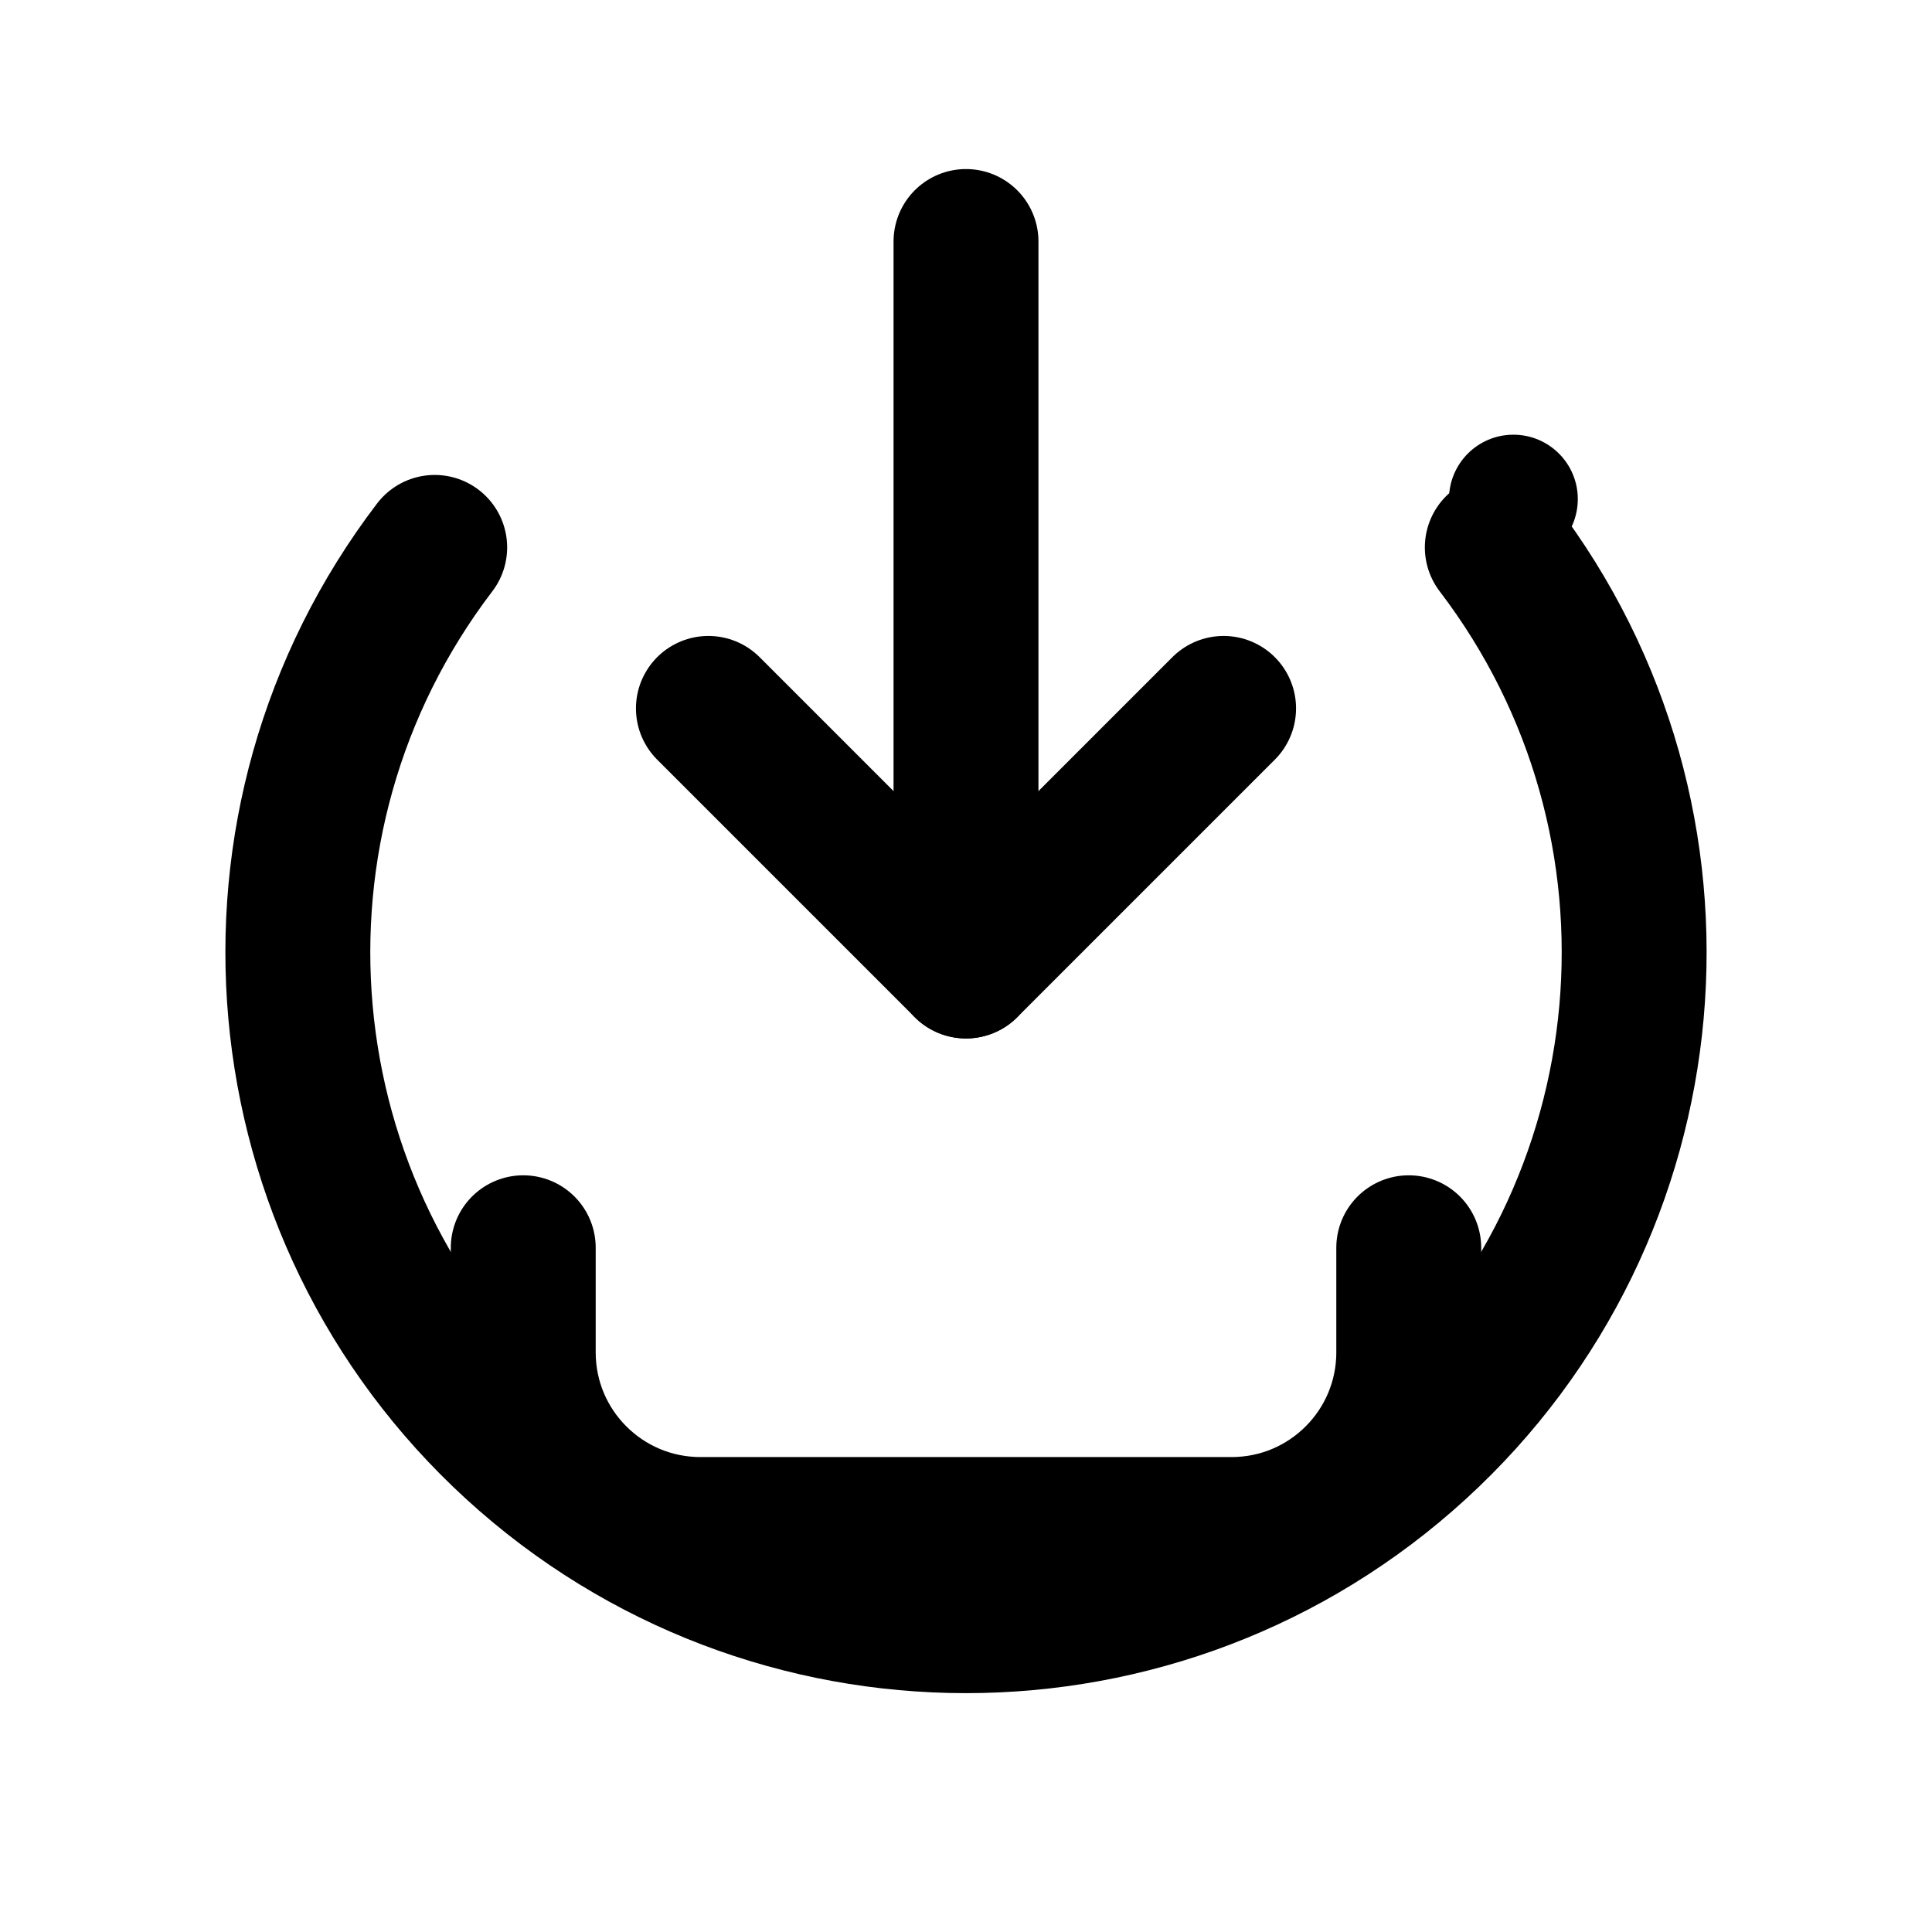
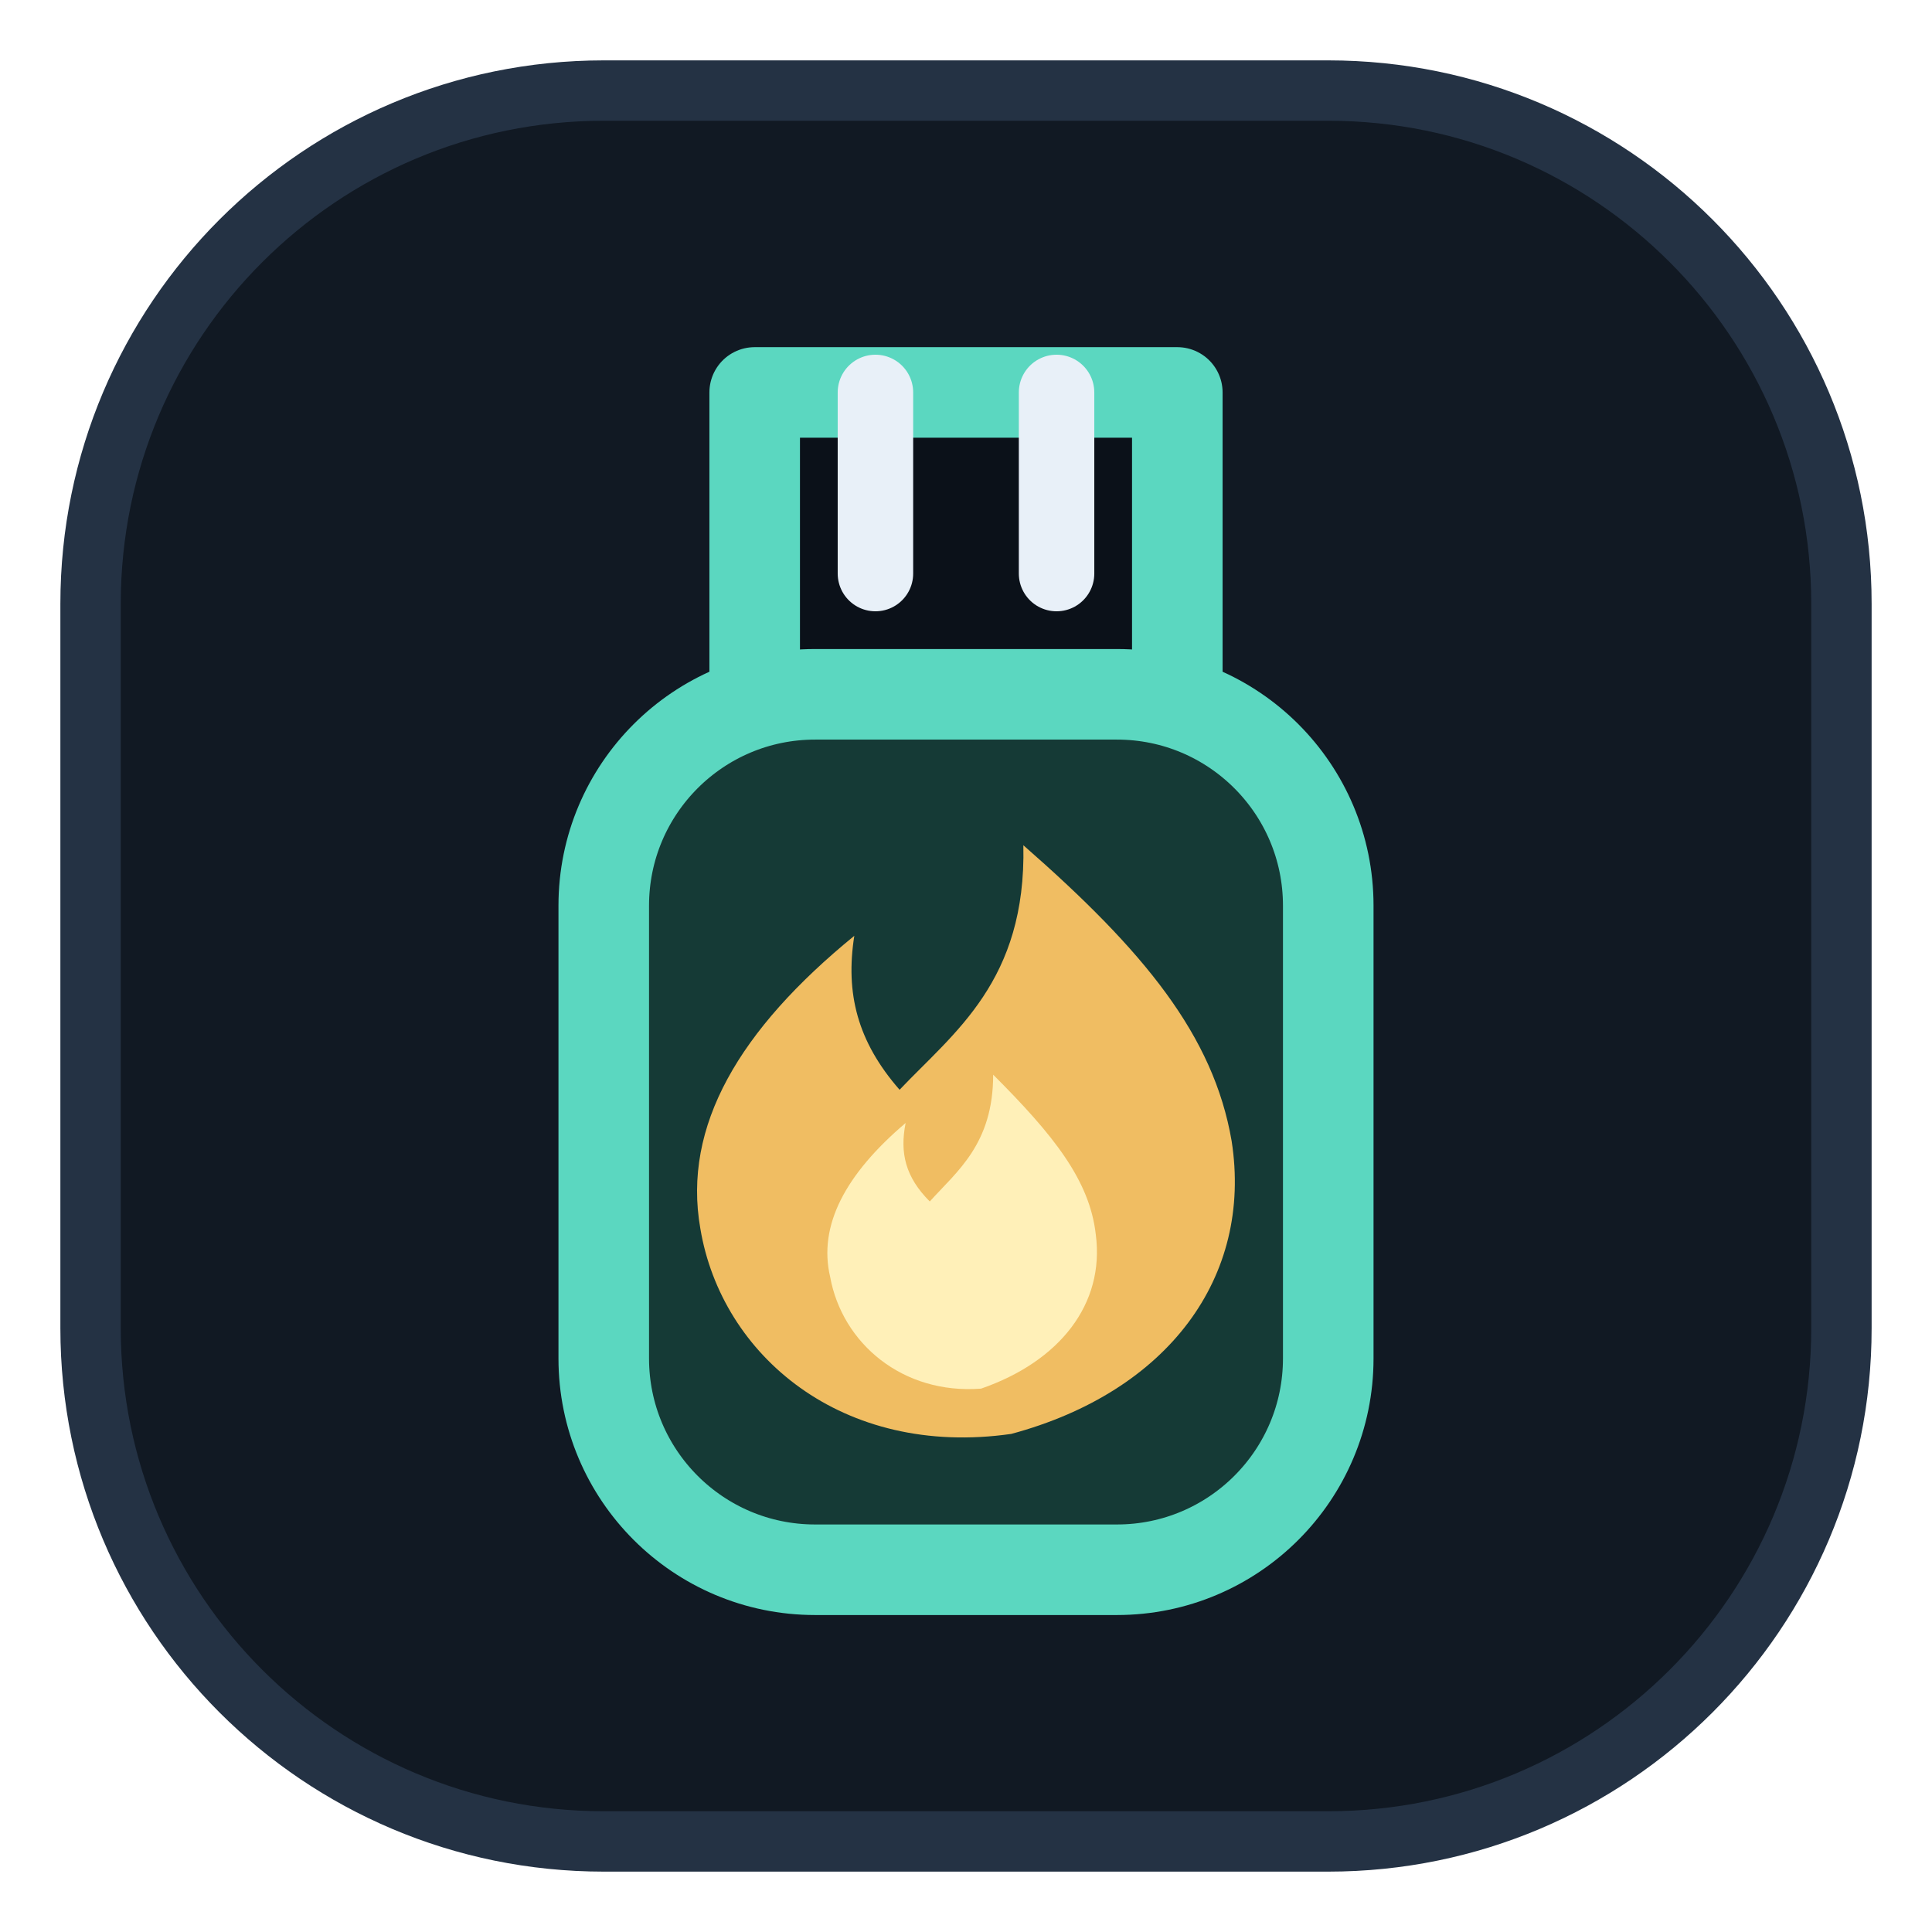
- <svg xmlns="http://www.w3.org/2000/svg" viewBox="0 0 24 24" fill="none" stroke="currentColor" stroke-width="1.8" stroke-linecap="round" stroke-linejoin="round">
-   <path d="M18.6 6.8a8.3 8.3 0 1 1-13.2 0" />
-   <path d="M12 3v9" />
-   <path d="m8.8 8.8 3.2 3.2 3.2-3.2" />
-   <path d="M6.5 15.5v1.3A2.2 2.2 0 0 0 8.7 19h6.6a2.2 2.2 0 0 0 2.2-2.2v-1.3" />
-   <circle cx="18.8" cy="6.2" r=".8" fill="currentColor" stroke="none" />
+ <svg xmlns="http://www.w3.org/2000/svg" viewBox="0 0 64 64" fill="none">
+   <rect x="3" y="3" width="58" height="58" rx="17" fill="#111923" stroke="#243244" stroke-width="2" />
+   <path d="M25 13h14v12H25z" fill="#0B1119" stroke="#5BD7C0" stroke-width="3" stroke-linejoin="round" />
+   <path d="M29 13v6M35 13v6" stroke="#E8F0F8" stroke-width="2.5" stroke-linecap="round" />
+   <rect x="20" y="23" width="24" height="29" rx="7" fill="#153A36" stroke="#5BD7C0" stroke-width="3" />
+   <path d="M33.5 47.5c5.2-1.4 8-5.2 7.3-9.7-.6-3.5-2.9-6.3-6.9-9.8.1 4.5-2.3 6.2-4.1 8.1-1.4-1.6-1.8-3.2-1.5-5.1-3.8 3.1-5.7 6.3-5.1 9.7.7 4.2 4.7 7.6 10.3 6.8Z" fill="#F0BD62" />
+   <path d="M32.5 46c2.6-.9 4.1-2.8 3.8-5.1-.2-1.8-1.4-3.3-3.4-5.3 0 2.3-1.2 3.2-2.1 4.2-.8-.8-1-1.6-.8-2.6-2 1.7-2.9 3.4-2.5 5.1.4 2.2 2.4 3.9 5 3.7Z" fill="#FFF0B8" />
</svg>
